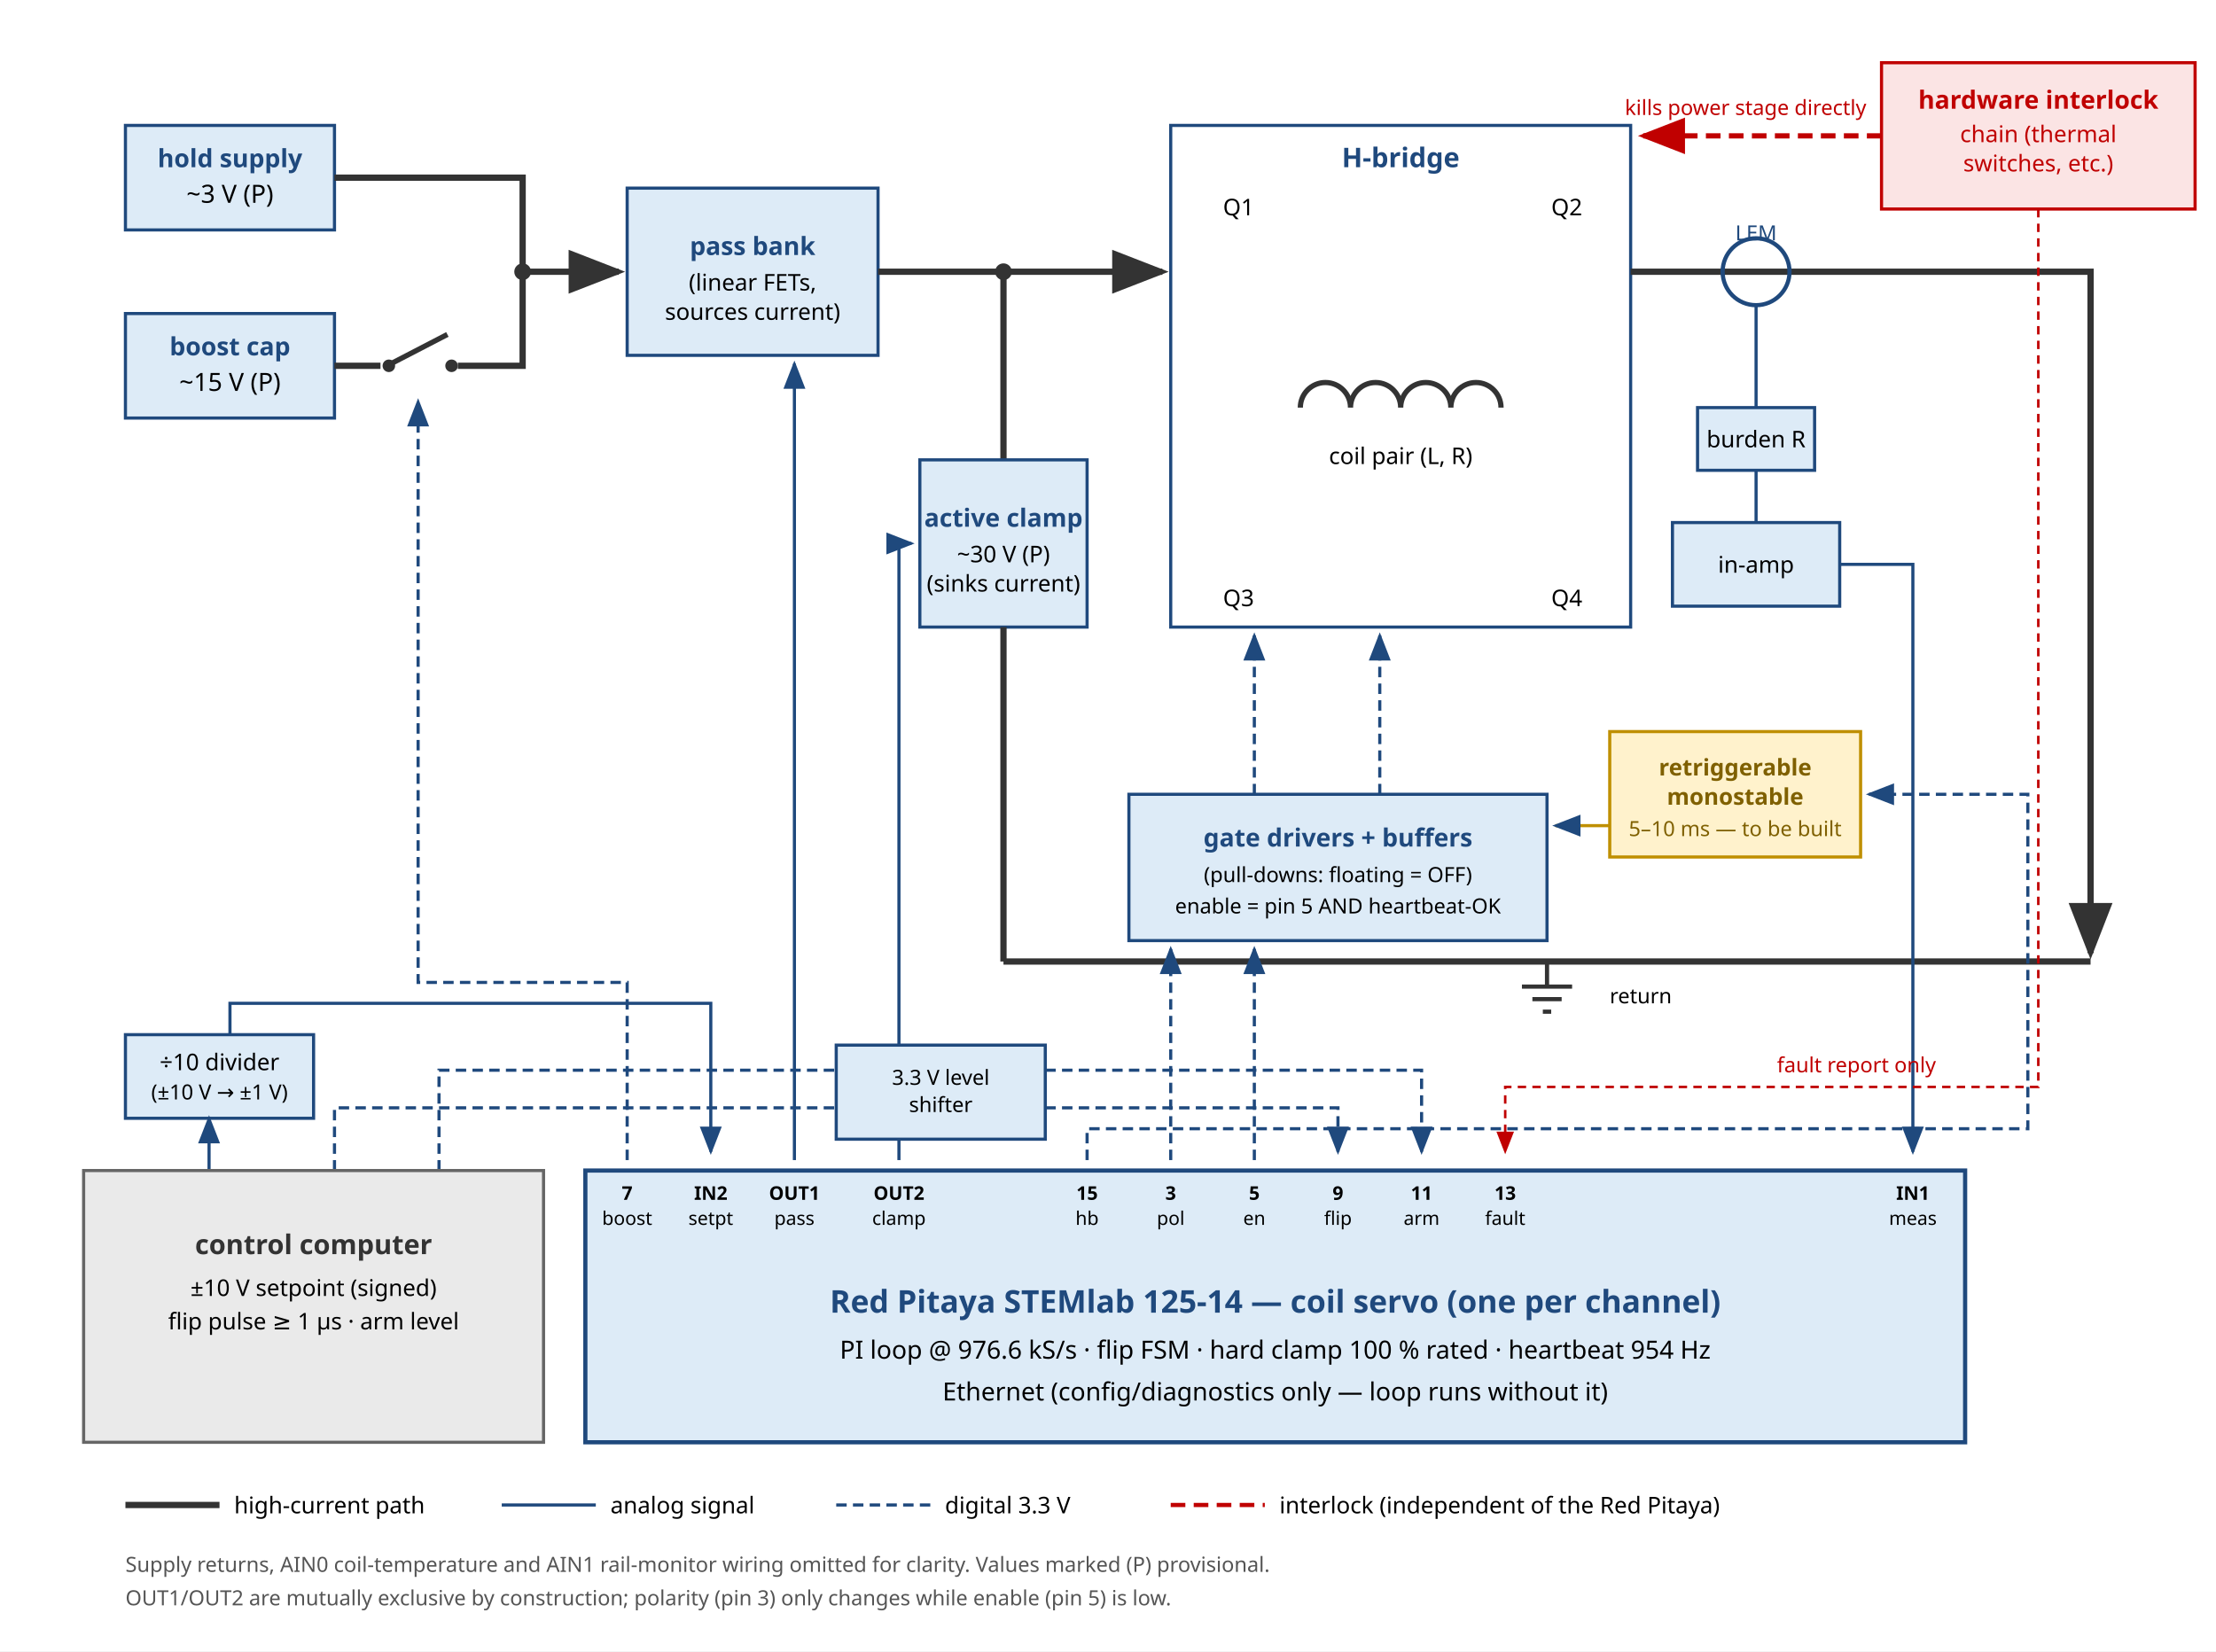
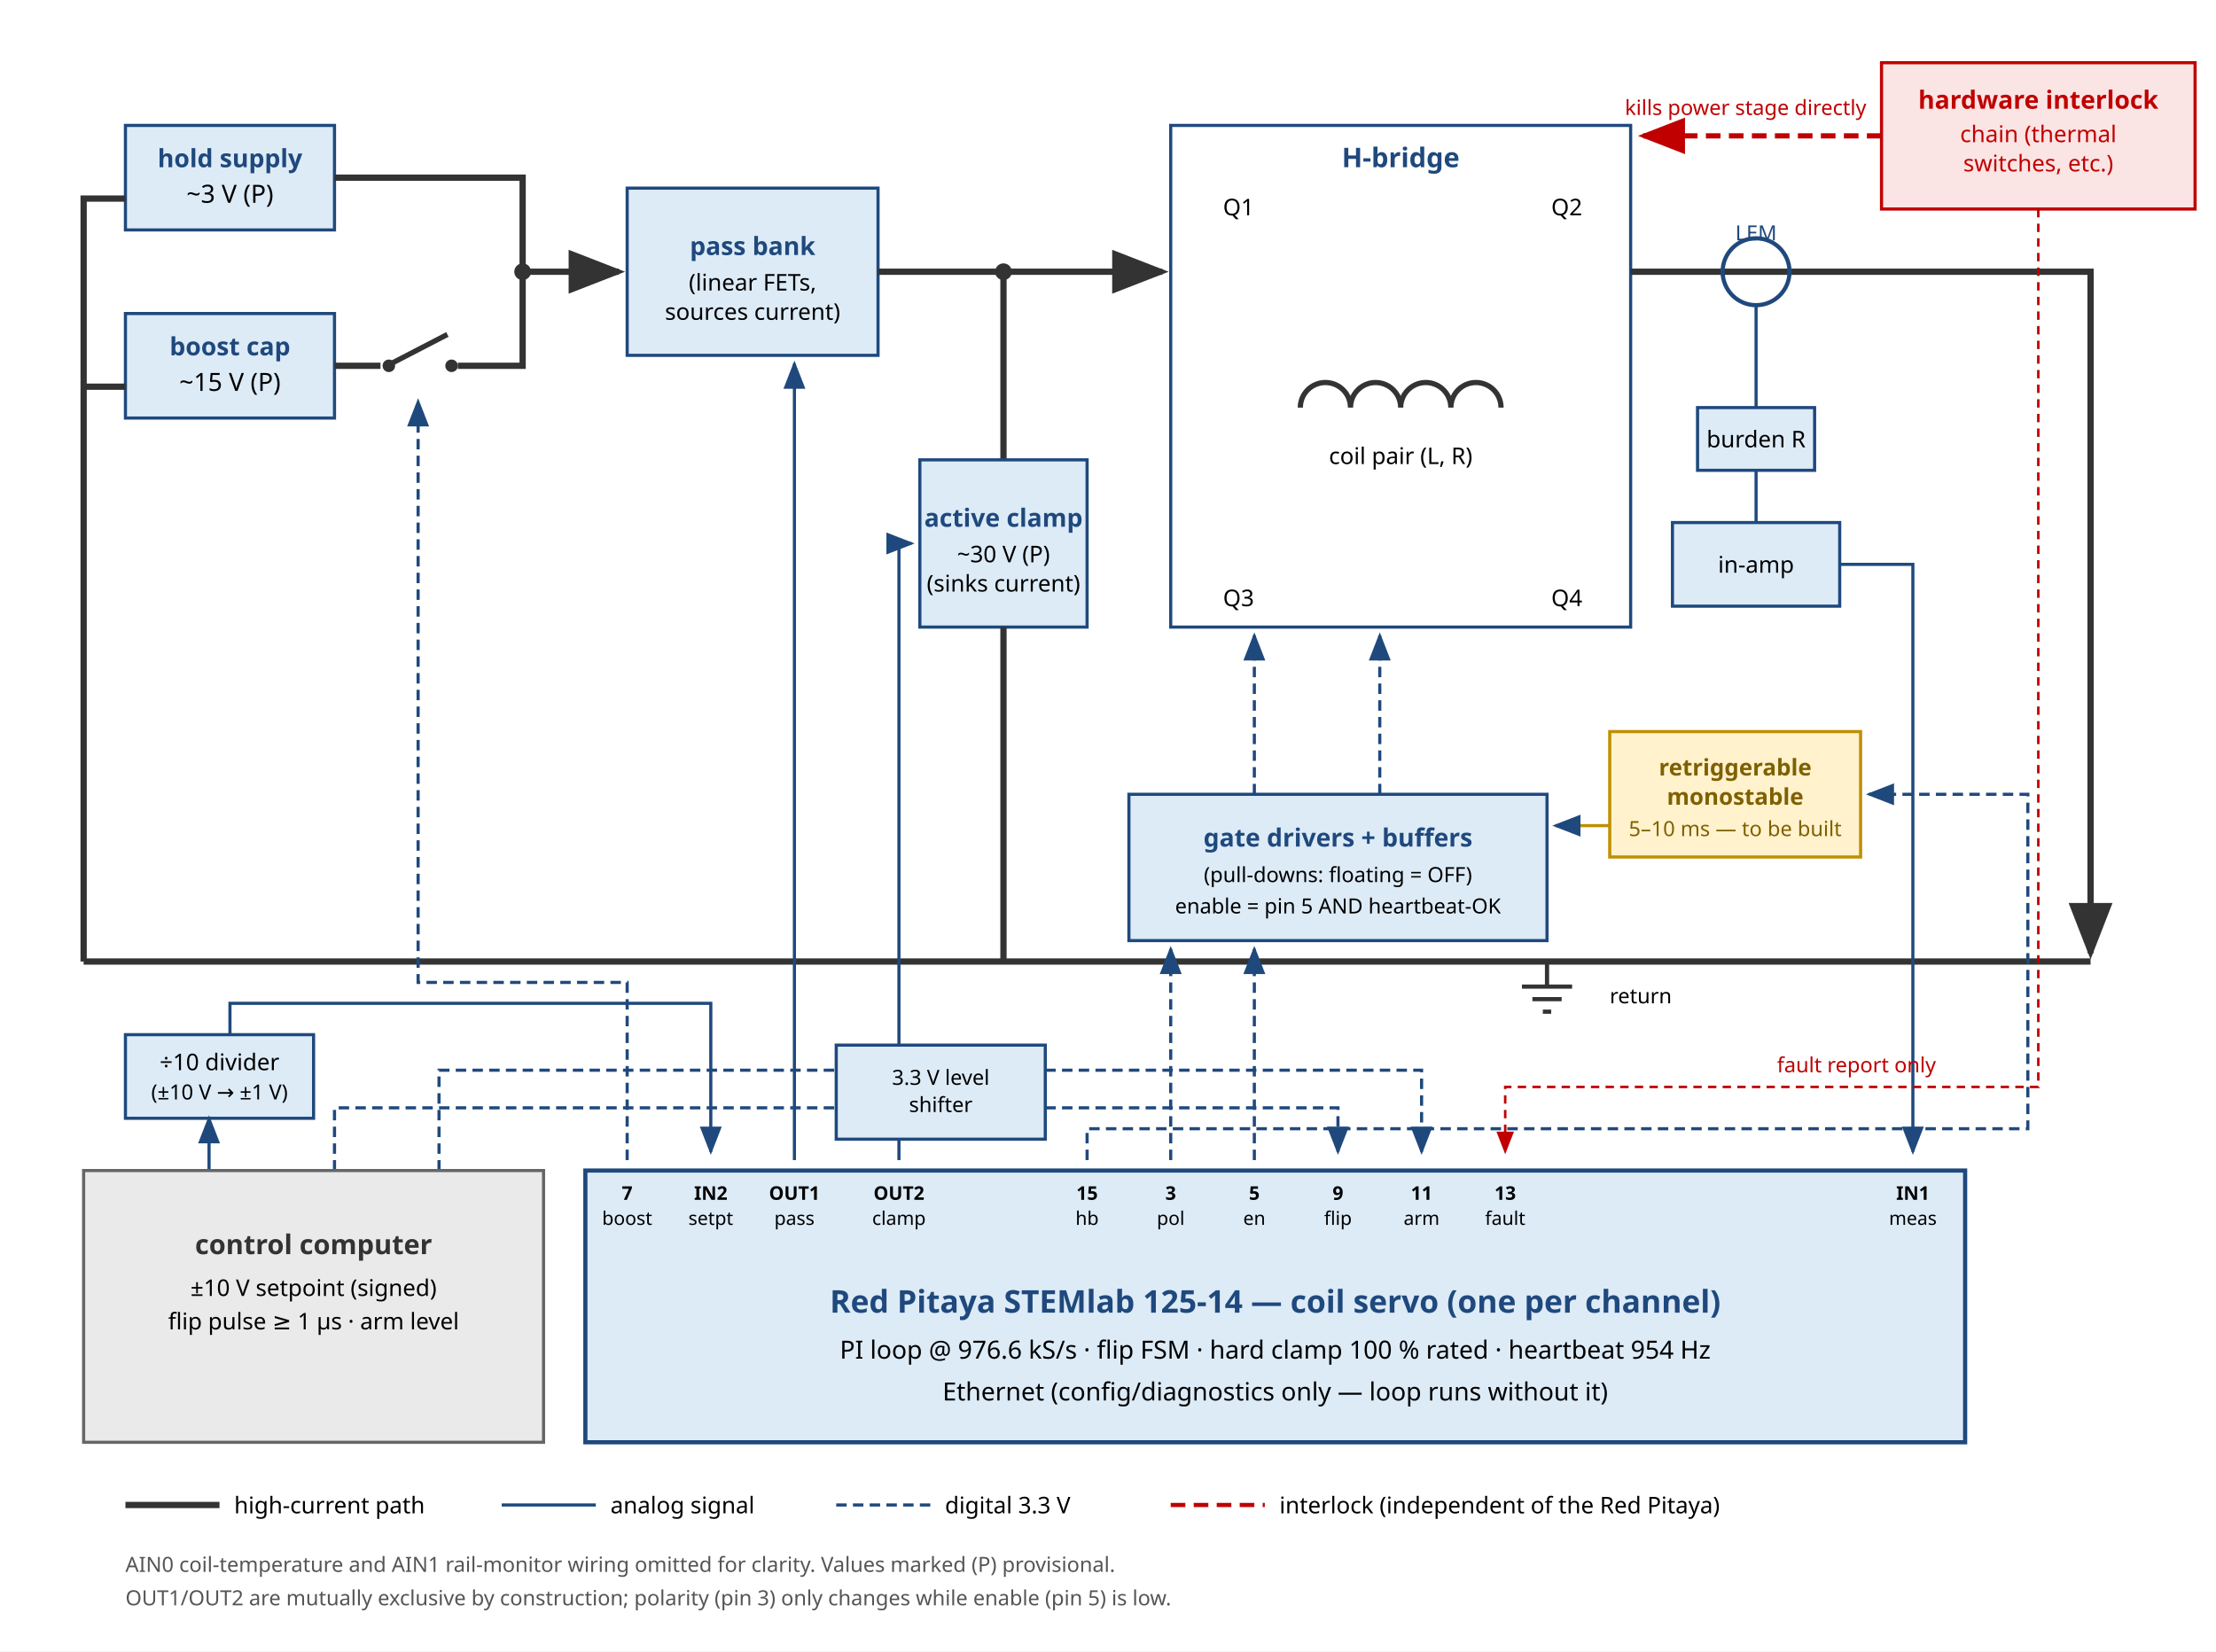
<svg xmlns="http://www.w3.org/2000/svg" viewBox="0 0 1060 790" font-family="Calibri, sans-serif">
  <defs>
    <marker id="ab" markerWidth="9" markerHeight="7" refX="8" refY="3.5" orient="auto">
      <polygon points="0 0, 9 3.5, 0 7" fill="#1F497D" />
    </marker>
    <marker id="ar" markerWidth="9" markerHeight="7" refX="8" refY="3.5" orient="auto">
      <polygon points="0 0, 9 3.5, 0 7" fill="#C00000" />
    </marker>
    <marker id="ak" markerWidth="9" markerHeight="7" refX="8" refY="3.5" orient="auto">
      <polygon points="0 0, 9 3.5, 0 7" fill="#333333" />
    </marker>
  </defs>
  <rect x="0" y="0" width="1060" height="790" fill="#FFFFFF" />
  <rect x="60" y="60" width="100" height="50" fill="#DDEBF7" stroke="#1F497D" stroke-width="1.5" />
  <text x="110" y="80" font-size="12" text-anchor="middle" fill="#1F497D" font-weight="bold">hold supply</text>
  <text x="110" y="97" font-size="12" text-anchor="middle">~3 V (P)</text>
  <rect x="60" y="150" width="100" height="50" fill="#DDEBF7" stroke="#1F497D" stroke-width="1.5" />
  <text x="110" y="170" font-size="12" text-anchor="middle" fill="#1F497D" font-weight="bold">boost cap</text>
  <text x="110" y="187" font-size="12" text-anchor="middle">~15 V (P)</text>
  <path d="M160,85 H250 V130" fill="none" stroke="#333333" stroke-width="3" />
  <path d="M160,175 H182" fill="none" stroke="#333333" stroke-width="3" />
  <circle cx="186" cy="175" r="3" fill="#333333" />
  <circle cx="216" cy="175" r="3" fill="#333333" />
  <line x1="187" y1="174" x2="214" y2="160" stroke="#333333" stroke-width="2.5" />
  <path d="M219,175 H250 V130" fill="none" stroke="#333333" stroke-width="3" />
  <circle cx="250" cy="130" r="4" fill="#333333" />
  <path d="M250,130 H296" fill="none" stroke="#333333" stroke-width="3" marker-end="url(#ak)" />
  <rect x="300" y="90" width="120" height="80" fill="#DDEBF7" stroke="#1F497D" stroke-width="1.5" />
  <text x="360" y="122" font-size="12" text-anchor="middle" fill="#1F497D" font-weight="bold">pass bank</text>
  <text x="360" y="139" font-size="11" text-anchor="middle">(linear FETs,</text>
  <text x="360" y="153" font-size="11" text-anchor="middle">sources current)</text>
  <path d="M420,130 H556" fill="none" stroke="#333333" stroke-width="3" marker-end="url(#ak)" />
  <circle cx="480" cy="130" r="4" fill="#333333" />
  <path d="M480,130 V220" fill="none" stroke="#333333" stroke-width="3" />
  <rect x="440" y="220" width="80" height="80" fill="#DDEBF7" stroke="#1F497D" stroke-width="1.5" />
  <text x="480" y="252" font-size="12" text-anchor="middle" fill="#1F497D" font-weight="bold">active clamp</text>
  <text x="480" y="269" font-size="11" text-anchor="middle">~30 V (P)</text>
  <text x="480" y="283" font-size="11" text-anchor="middle">(sinks current)</text>
  <path d="M480,300 V460" fill="none" stroke="#333333" stroke-width="3" />
  <rect x="560" y="60" width="220" height="240" fill="none" stroke="#1F497D" stroke-width="1.5" />
  <text x="670" y="80" font-size="13" text-anchor="middle" fill="#1F497D" font-weight="bold">H-bridge</text>
  <text x="585" y="103" font-size="11">Q1</text>
  <text x="742" y="103" font-size="11">Q2</text>
  <text x="585" y="290" font-size="11">Q3</text>
  <text x="742" y="290" font-size="11">Q4</text>
  <path d="M622,195 a12,12 0 0 1 24,0 a12,12 0 0 1 24,0 a12,12 0 0 1 24,0 a12,12 0 0 1 24,0" fill="none" stroke="#333333" stroke-width="2.5" />
  <text x="670" y="222" font-size="11" text-anchor="middle">coil pair (L, R)</text>
  <path d="M780,130 H1000 V456" fill="none" stroke="#333333" stroke-width="3" marker-end="url(#ak)" />
  <circle cx="840" cy="130" r="16" fill="none" stroke="#1F497D" stroke-width="2" />
  <text x="840" y="115" font-size="10" text-anchor="middle" fill="#1F497D">LEM</text>
-   <path d="M1000,460 H480" fill="none" stroke="#333333" stroke-width="3" />
+   <path d="M1000,460 H40" fill="none" stroke="#333333" stroke-width="3" />
+   <path d="M60,95 H40 V460" fill="none" stroke="#333333" stroke-width="3" />
+   <path d="M60,185 H40" fill="none" stroke="#333333" stroke-width="3" />
  <path d="M740,460 V472 M728,472 H752 M733,478 H747 M738,484 H742" stroke="#333333" stroke-width="2" fill="none" />
  <text x="770" y="480" font-size="10">return</text>
  <path d="M840,146 V195" fill="none" stroke="#1F497D" stroke-width="1.5" />
  <rect x="812" y="195" width="56" height="30" fill="#DDEBF7" stroke="#1F497D" stroke-width="1.5" />
  <text x="840" y="214" font-size="11" text-anchor="middle">burden R</text>
  <path d="M840,225 V250" fill="none" stroke="#1F497D" stroke-width="1.5" />
  <rect x="800" y="250" width="80" height="40" fill="#DDEBF7" stroke="#1F497D" stroke-width="1.5" />
  <text x="840" y="274" font-size="11" text-anchor="middle">in-amp</text>
  <path d="M880,270 H915 V551" fill="none" stroke="#1F497D" stroke-width="1.5" marker-end="url(#ab)" />
  <rect x="900" y="30" width="150" height="70" fill="#FBE4E4" stroke="#C00000" stroke-width="1.5" />
  <text x="975" y="52" font-size="12" text-anchor="middle" fill="#C00000" font-weight="bold">hardware interlock</text>
  <text x="975" y="68" font-size="11" text-anchor="middle" fill="#C00000">chain (thermal</text>
  <text x="975" y="82" font-size="11" text-anchor="middle" fill="#C00000">switches, etc.)</text>
  <path d="M900,65 H786" fill="none" stroke="#C00000" stroke-width="2.5" stroke-dasharray="7,4" marker-end="url(#ar)" />
  <text x="835" y="55" font-size="10" fill="#C00000" text-anchor="middle">kills power stage directly</text>
  <path d="M975,100 V520 H720 V551" fill="none" stroke="#C00000" stroke-width="1.2" stroke-dasharray="4,3" marker-end="url(#ar)" />
  <text x="850" y="513" font-size="10" fill="#C00000">fault report only</text>
  <rect x="540" y="380" width="200" height="70" fill="#DDEBF7" stroke="#1F497D" stroke-width="1.5" />
  <text x="640" y="405" font-size="12" text-anchor="middle" fill="#1F497D" font-weight="bold">gate drivers + buffers</text>
  <text x="640" y="422" font-size="10" text-anchor="middle">(pull-downs: floating = OFF)</text>
  <text x="640" y="437" font-size="10" text-anchor="middle">enable = pin 5 AND heartbeat-OK</text>
  <path d="M600,380 V304" fill="none" stroke="#1F497D" stroke-width="1.5" stroke-dasharray="5,3" marker-end="url(#ab)" />
  <path d="M660,380 V304" fill="none" stroke="#1F497D" stroke-width="1.5" stroke-dasharray="5,3" marker-end="url(#ab)" />
  <rect x="770" y="350" width="120" height="60" fill="#FFF2CC" stroke="#BF8F00" stroke-width="1.5" />
  <text x="830" y="371" font-size="11" text-anchor="middle" fill="#7F6000" font-weight="bold">retriggerable</text>
  <text x="830" y="385" font-size="11" text-anchor="middle" fill="#7F6000" font-weight="bold">monostable</text>
  <text x="830" y="400" font-size="10" text-anchor="middle" fill="#7F6000">5–10 ms — to be built</text>
  <path d="M770,395 H744" fill="none" stroke="#BF8F00" stroke-width="1.5" marker-end="url(#ab)" />
  <path d="M300,555 V470 H200 V192" fill="none" stroke="#1F497D" stroke-width="1.5" stroke-dasharray="5,3" marker-end="url(#ab)" />
  <rect x="60" y="495" width="90" height="40" fill="#DDEBF7" stroke="#1F497D" stroke-width="1.5" />
  <text x="105" y="512" font-size="11" text-anchor="middle">÷10 divider</text>
  <text x="105" y="526" font-size="10" text-anchor="middle">(±10 V → ±1 V)</text>
  <path d="M100,560 V535" fill="none" stroke="#1F497D" stroke-width="1.5" marker-end="url(#ab)" />
  <path d="M110,495 V480 H340 V551" fill="none" stroke="#1F497D" stroke-width="1.5" marker-end="url(#ab)" />
  <path d="M380,555 V174" fill="none" stroke="#1F497D" stroke-width="1.5" marker-end="url(#ab)" />
  <path d="M430,555 V260 H436" fill="none" stroke="#1F497D" stroke-width="1.5" marker-end="url(#ab)" />
  <path d="M520,555 V540 H970 V380 H894" fill="none" stroke="#1F497D" stroke-width="1.5" stroke-dasharray="5,3" marker-end="url(#ab)" />
  <path d="M560,555 V454" fill="none" stroke="#1F497D" stroke-width="1.5" stroke-dasharray="5,3" marker-end="url(#ab)" />
  <path d="M600,555 V454" fill="none" stroke="#1F497D" stroke-width="1.5" stroke-dasharray="5,3" marker-end="url(#ab)" />
  <rect x="400" y="500" width="100" height="45" fill="#DDEBF7" stroke="#1F497D" stroke-width="1.5" />
  <text x="450" y="519" font-size="10" text-anchor="middle">3.3 V level</text>
  <text x="450" y="532" font-size="10" text-anchor="middle">shifter</text>
  <path d="M160,560 V530 H400" fill="none" stroke="#1F497D" stroke-width="1.5" stroke-dasharray="5,3" />
  <path d="M500,530 H640 V551" fill="none" stroke="#1F497D" stroke-width="1.5" stroke-dasharray="5,3" marker-end="url(#ab)" />
  <path d="M210,560 V512 H400" fill="none" stroke="#1F497D" stroke-width="1.5" stroke-dasharray="5,3" />
  <path d="M500,512 H680 V551" fill="none" stroke="#1F497D" stroke-width="1.5" stroke-dasharray="5,3" marker-end="url(#ab)" />
  <rect x="280" y="560" width="660" height="130" fill="#DDEBF7" stroke="#1F497D" stroke-width="2" />
  <g font-size="9" text-anchor="middle">
    <text x="300" y="574" font-weight="bold">7</text>
    <text x="300" y="586">boost</text>
    <text x="340" y="574" font-weight="bold">IN2</text>
    <text x="340" y="586">setpt</text>
    <text x="380" y="574" font-weight="bold">OUT1</text>
    <text x="380" y="586">pass</text>
    <text x="430" y="574" font-weight="bold">OUT2</text>
    <text x="430" y="586">clamp</text>
    <text x="520" y="574" font-weight="bold">15</text>
    <text x="520" y="586">hb</text>
    <text x="560" y="574" font-weight="bold">3</text>
    <text x="560" y="586">pol</text>
    <text x="600" y="574" font-weight="bold">5</text>
    <text x="600" y="586">en</text>
    <text x="640" y="574" font-weight="bold">9</text>
    <text x="640" y="586">flip</text>
    <text x="680" y="574" font-weight="bold">11</text>
    <text x="680" y="586">arm</text>
    <text x="720" y="574" font-weight="bold">13</text>
    <text x="720" y="586">fault</text>
    <text x="915" y="574" font-weight="bold">IN1</text>
    <text x="915" y="586">meas</text>
  </g>
  <text x="610" y="628" font-size="15" text-anchor="middle" fill="#1F497D" font-weight="bold">Red Pitaya STEMlab 125-14 — coil servo (one per channel)</text>
  <text x="610" y="650" font-size="12" text-anchor="middle">PI loop @ 976.6 kS/s · flip FSM · hard clamp 100 % rated · heartbeat 954 Hz</text>
  <text x="610" y="670" font-size="12" text-anchor="middle">Ethernet (config/diagnostics only — loop runs without it)</text>
  <rect x="40" y="560" width="220" height="130" fill="#EAEAEA" stroke="#666666" stroke-width="1.5" />
  <text x="150" y="600" font-size="13" text-anchor="middle" font-weight="bold" fill="#333333">control computer</text>
  <text x="150" y="620" font-size="11" text-anchor="middle">±10 V setpoint (signed)</text>
  <text x="150" y="636" font-size="11" text-anchor="middle">flip pulse ≥ 1 µs · arm level</text>
  <g font-size="11">
    <line x1="60" y1="720" x2="105" y2="720" stroke="#333333" stroke-width="3" />
    <text x="112" y="724">high-current path</text>
    <line x1="240" y1="720" x2="285" y2="720" stroke="#1F497D" stroke-width="1.5" />
    <text x="292" y="724">analog signal</text>
    <line x1="400" y1="720" x2="445" y2="720" stroke="#1F497D" stroke-width="1.5" stroke-dasharray="5,3" />
    <text x="452" y="724">digital 3.3 V</text>
    <line x1="560" y1="720" x2="605" y2="720" stroke="#C00000" stroke-width="2" stroke-dasharray="7,4" />
    <text x="612" y="724">interlock (independent of the Red Pitaya)</text>
  </g>
-   <text x="60" y="752" font-size="10" fill="#555555">Supply returns, AIN0 coil-temperature and AIN1 rail-monitor wiring omitted for clarity. Values marked (P) provisional.</text>
+   <text x="60" y="752" font-size="10" fill="#555555">AIN0 coil-temperature and AIN1 rail-monitor wiring omitted for clarity. Values marked (P) provisional.</text>
  <text x="60" y="768" font-size="10" fill="#555555">OUT1/OUT2 are mutually exclusive by construction; polarity (pin 3) only changes while enable (pin 5) is low.</text>
</svg>
